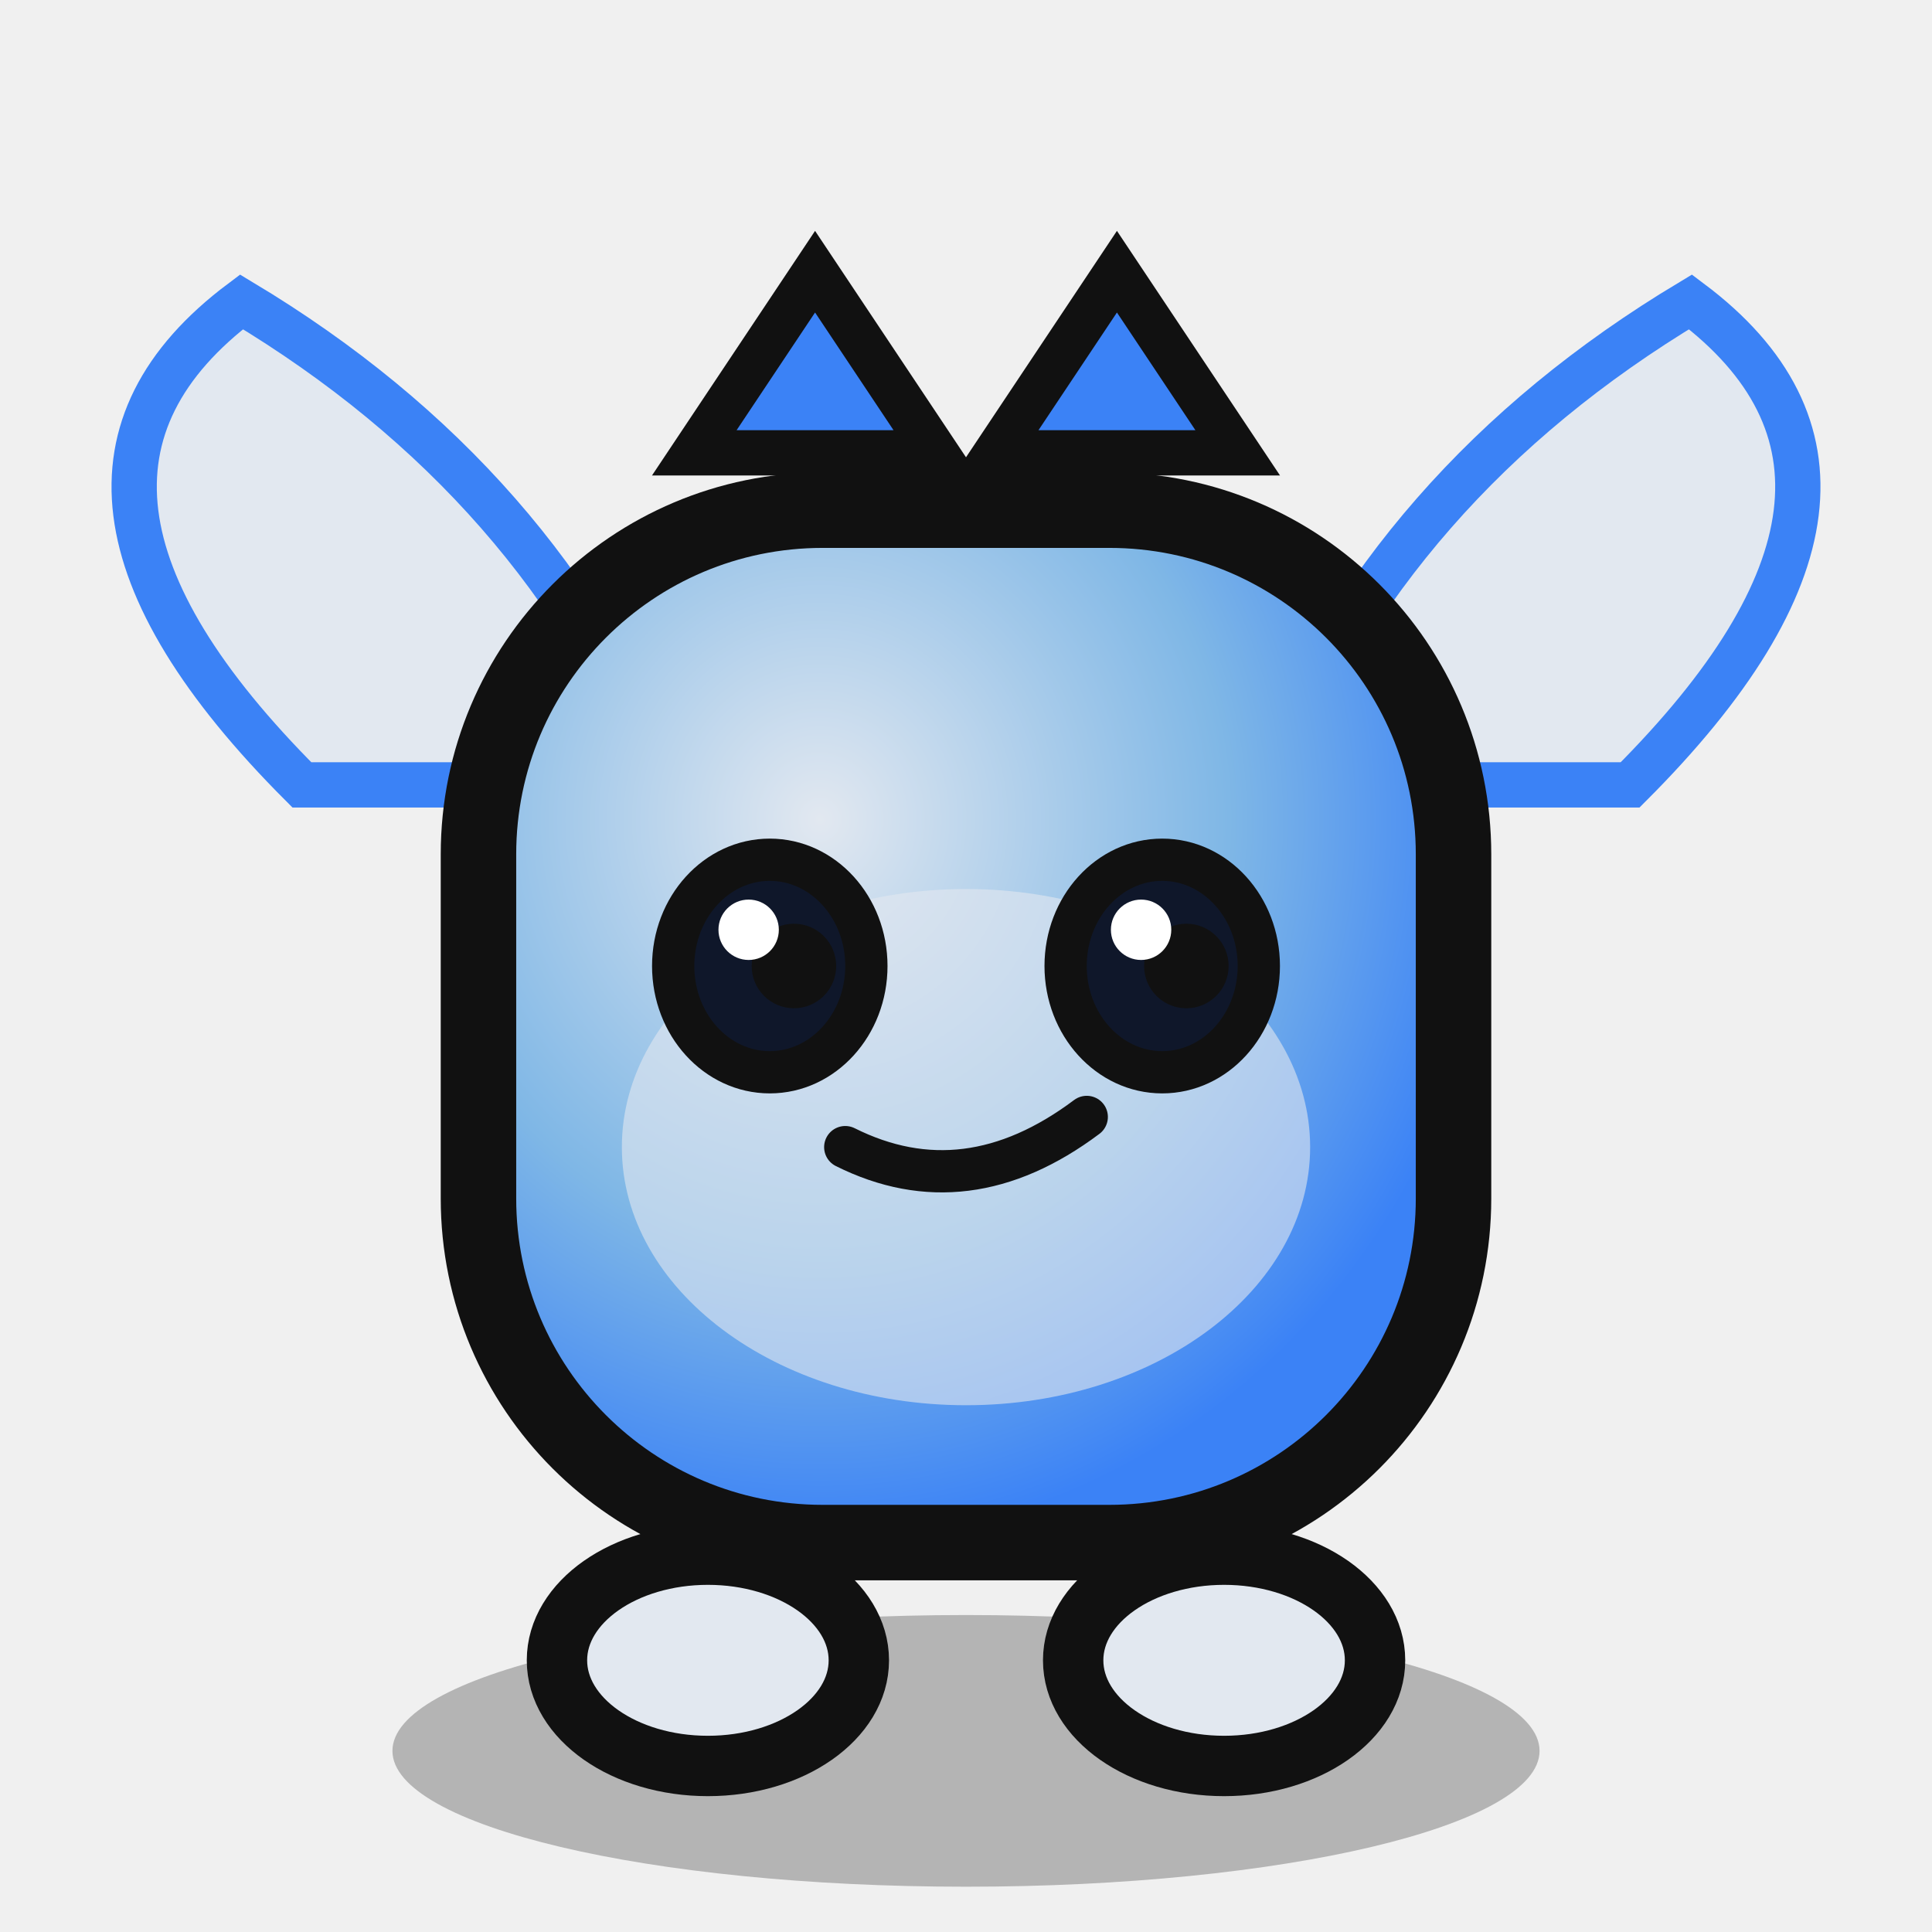
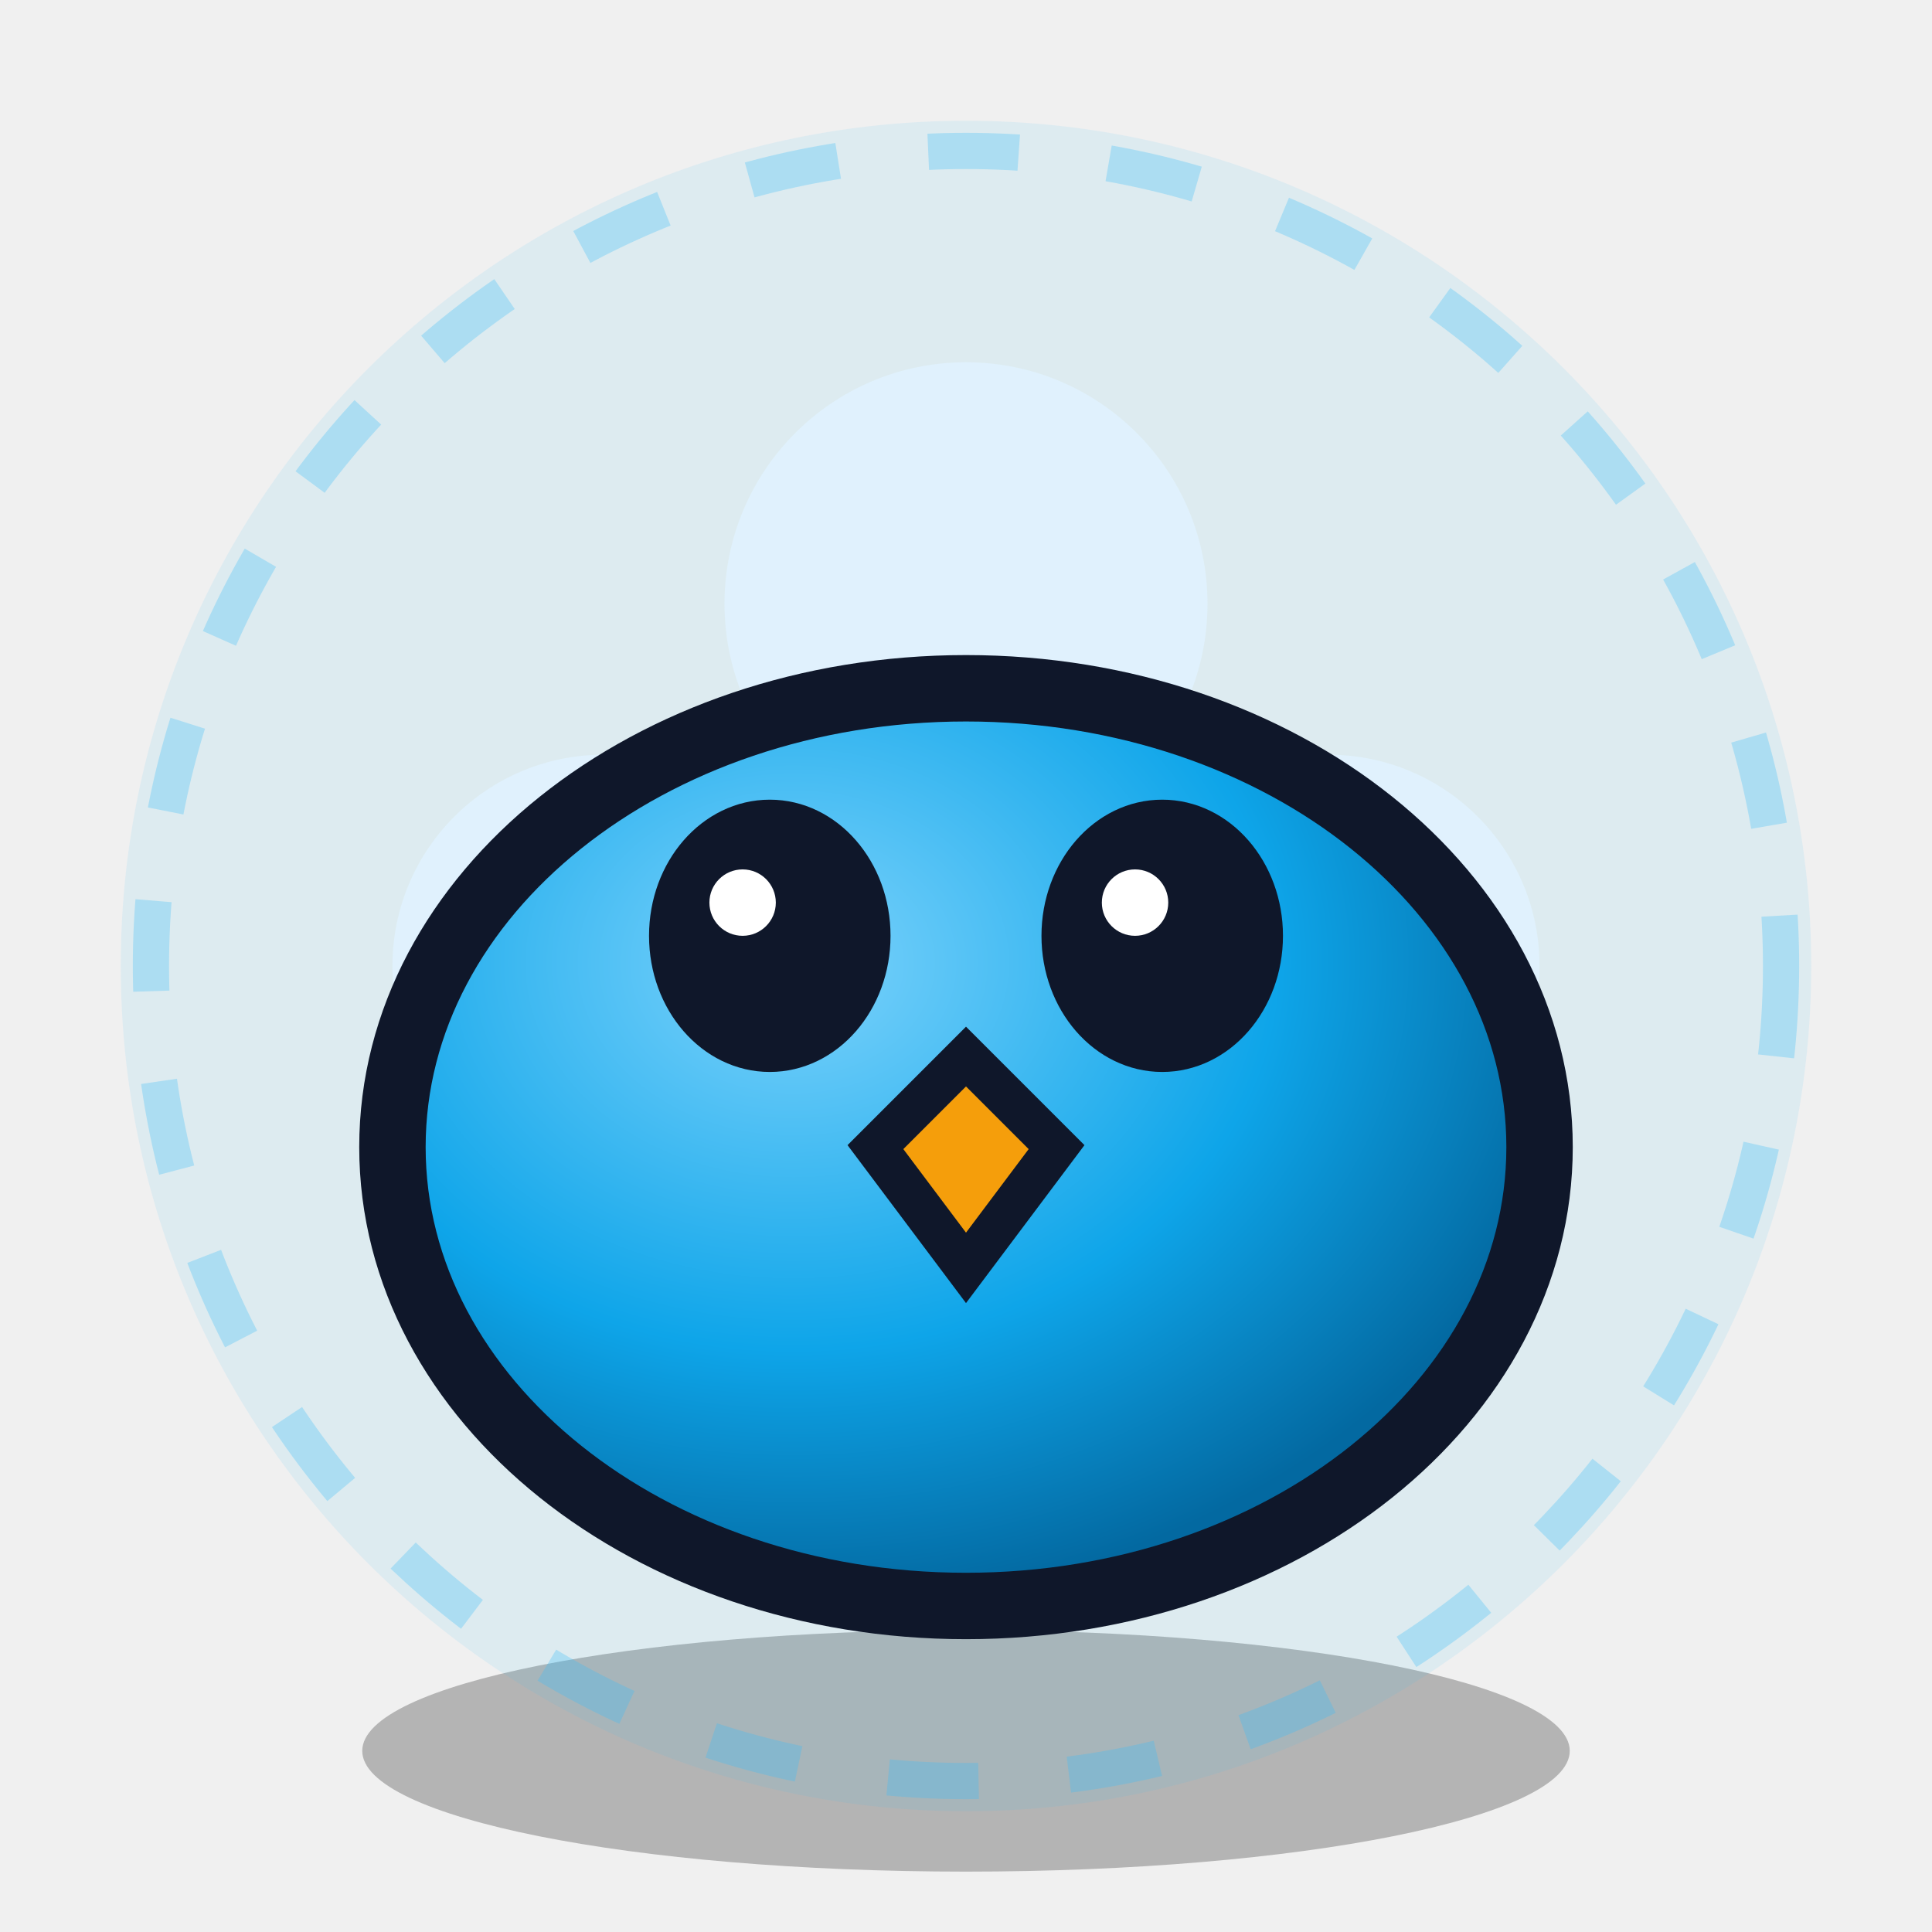
<svg xmlns="http://www.w3.org/2000/svg" viewBox="0 0 64 64" width="64" height="64">
  <defs>
    <radialGradient id="grad" cx="35%" cy="30%" r="70%">
-       <stop offset="0%" stop-color="#E2E8F0" />
-       <stop offset="60%" stop-color="#7FB7E6" />
-       <stop offset="100%" stop-color="#3B82F6" />
+       <stop offset="0%" stop-color="#7DD3FC" />
+       <stop offset="60%" stop-color="#0EA5E9" />
+       <stop offset="100%" stop-color="#0369A1" />
    </radialGradient>
  </defs>
-   <ellipse cx="32" cy="58" rx="19" ry="4.5" fill="#000" opacity="0.25" />
-   <path d="M 10 26 Q 0 16 8 10 Q 18 16 22 26 Z M 54 26 Q 64 16 56 10 Q 46 16 42 26 Z" fill="#E2E8F0" stroke="#3B82F6" stroke-width="1.5" />
-   <polygon points="23,15 27,9 31,15" fill="#3B82F6" stroke="#111" stroke-width="1.5" />
-   <polygon points="33,15 37,9 41,15" fill="#3B82F6" stroke="#111" stroke-width="1.5" />
-   <rect x="15.85" y="16.9" width="32.3" height="34.2" rx="11.4" fill="url(#grad)" stroke="#111" stroke-width="2.5" />
-   <ellipse cx="32" cy="38" rx="11.4" ry="8.55" fill="#E2E8F0" opacity="0.6" />
-   <ellipse cx="23.45" cy="55" rx="5" ry="3.5" fill="#E2E8F0" stroke="#111" stroke-width="2" />
-   <ellipse cx="40.55" cy="55" rx="5" ry="3.5" fill="#E2E8F0" stroke="#111" stroke-width="2" />
-   <ellipse cx="25.5" cy="32" rx="3.2" ry="3.52" fill="#0F172A" stroke="#111" stroke-width="1.4" />
-   <circle cx="26.3" cy="32" r="1.4" fill="#111" />
-   <circle cx="24.8" cy="30.8" r="1" fill="#FFF" />
-   <ellipse cx="38.5" cy="32" rx="3.2" ry="3.52" fill="#0F172A" stroke="#111" stroke-width="1.4" />
-   <circle cx="39.3" cy="32" r="1.4" fill="#111" />
-   <circle cx="37.8" cy="30.8" r="1" fill="#FFF" />
-   <path d="M 28 38 Q 32 40 36 37" stroke="#111" stroke-width="1.4" fill="none" stroke-linecap="round" />
+   <ellipse cx="32" cy="58" rx="20" ry="4" fill="#000000" opacity="0.25" />
+   <circle cx="32" cy="32" r="28" fill="#38BDF8" opacity="0.1" />
+   <circle cx="32" cy="32" r="27" fill="none" stroke="#38BDF8" stroke-width="1.2" opacity="0.3" stroke-dasharray="3,3" />
+   <circle cx="20" cy="32" r="7" fill="#E0F2FE" opacity="0.9" />
+   <circle cx="44" cy="32" r="7" fill="#E0F2FE" opacity="0.9" />
+   <circle cx="32" cy="20" r="8" fill="#E0F2FE" opacity="0.9" />
+   <ellipse cx="32" cy="38" rx="19" ry="15.2" fill="url(#grad)" stroke="#0F172A" stroke-width="2.2" />
+   <polygon points="32,35 29,38 32,42 35,38" fill="#F59E0B" stroke="#0F172A" stroke-width="1.4" />
+   <ellipse cx="25.5" cy="31" rx="3.4" ry="3.91" fill="#0F172A" stroke="#0F172A" stroke-width="1.2" />
+   <circle cx="26.1" cy="31" r="1.6" fill="#0F172A" />
+   <circle cx="24.6" cy="29.9" r="1.1" fill="#FFFFFF" />
+   <ellipse cx="38.5" cy="31" rx="3.4" ry="3.91" fill="#0F172A" stroke="#0F172A" stroke-width="1.2" />
+   <circle cx="39.1" cy="31" r="1.6" fill="#0F172A" />
+   <circle cx="37.6" cy="29.9" r="1.1" fill="#FFFFFF" />
</svg>
